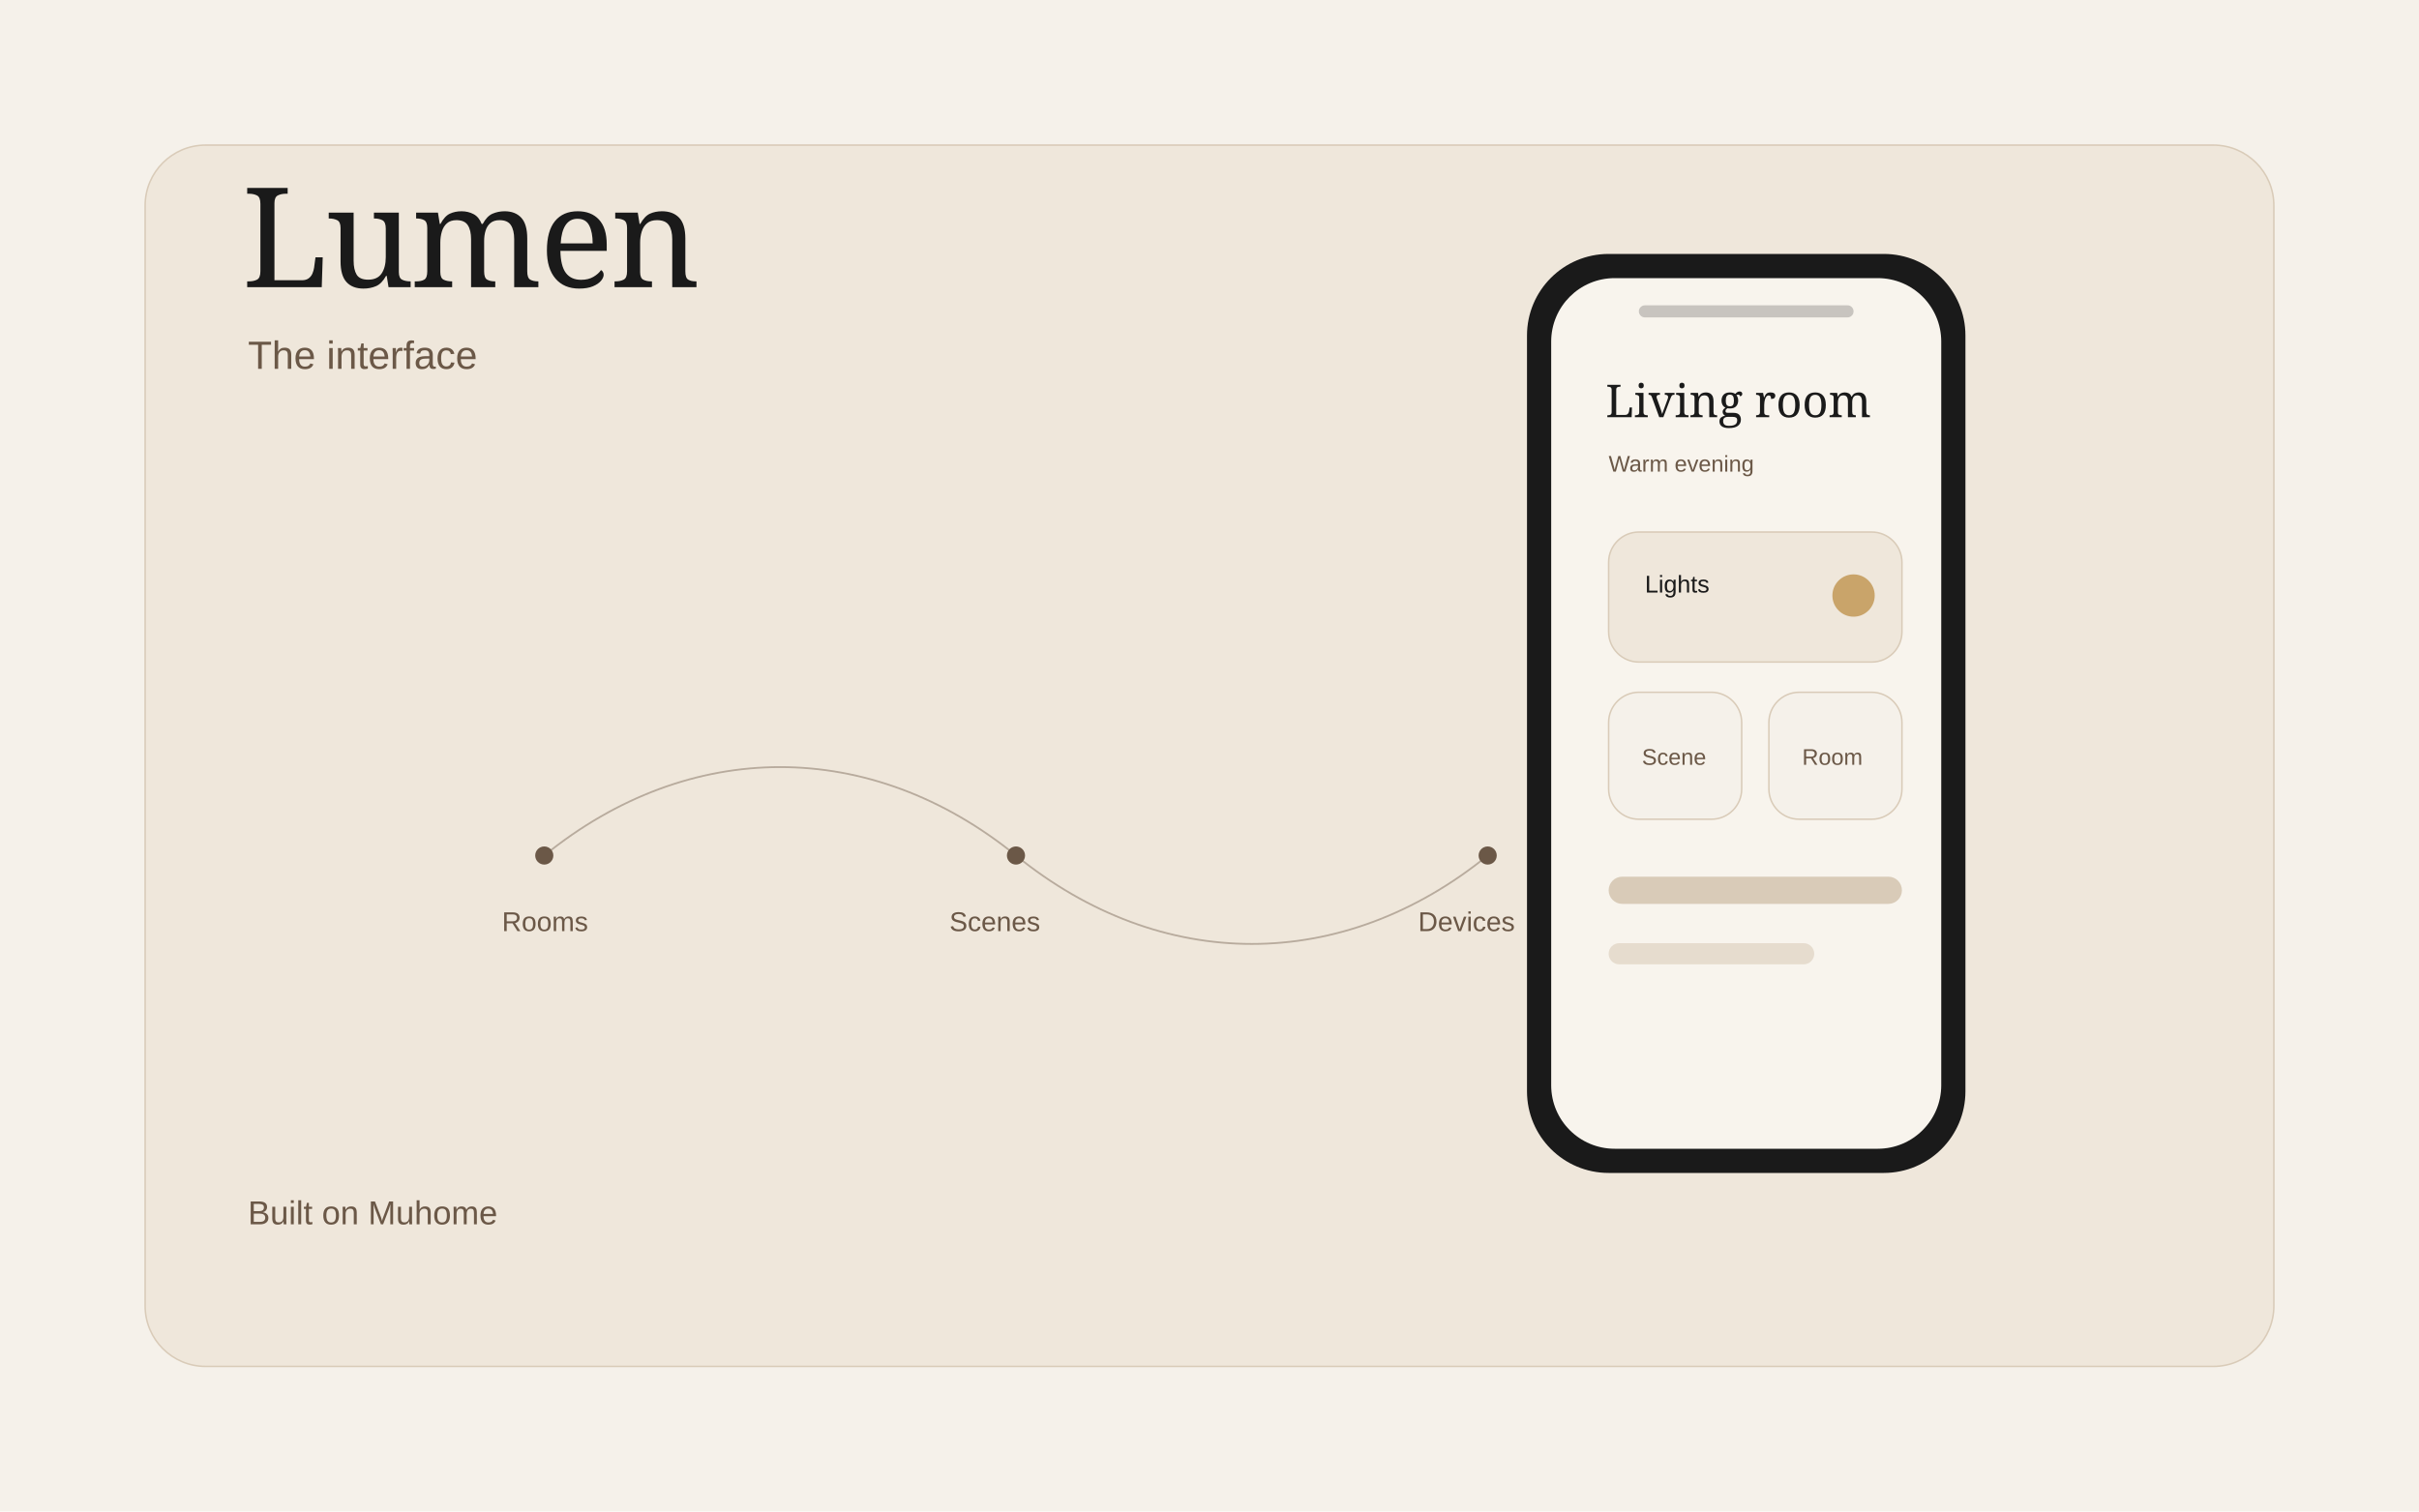
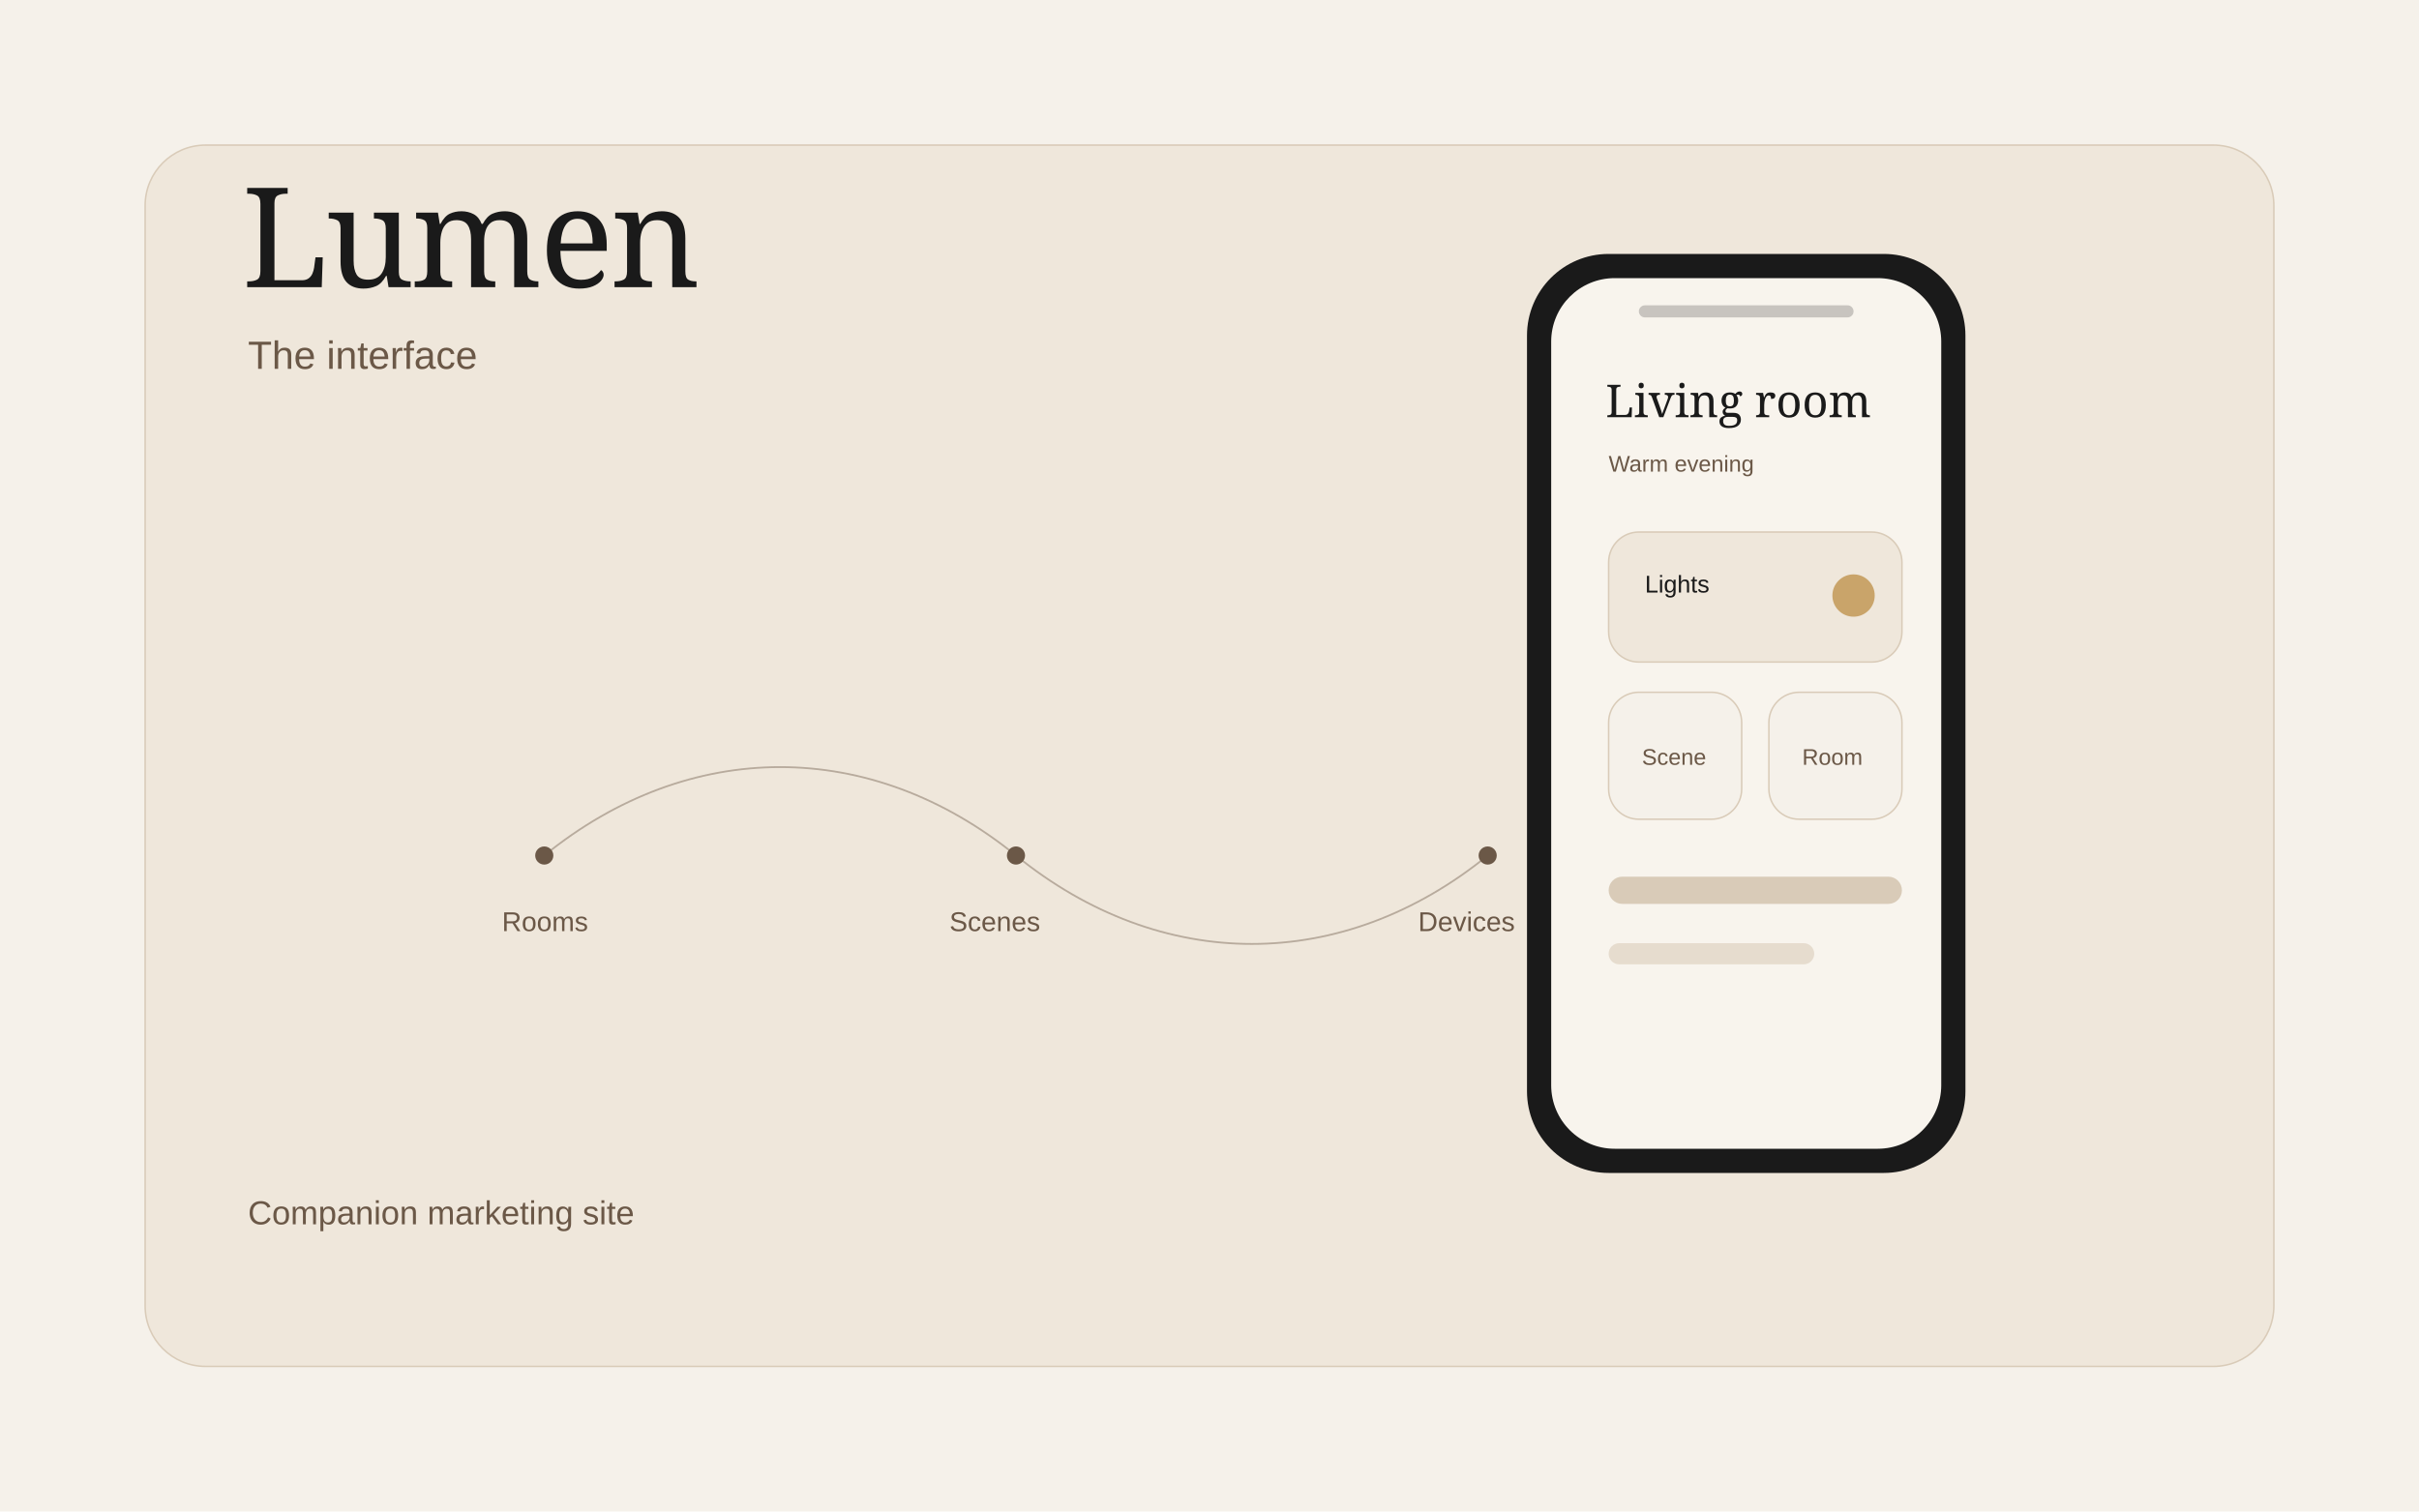
<svg xmlns="http://www.w3.org/2000/svg" width="1600" height="1000" viewBox="0 0 1600 1000" fill="none">
  <rect width="1600" height="1000" fill="#F5F1EA" />
  <rect x="96" y="96" width="1408" height="808" rx="40" fill="#EFE7DB" stroke="#D9CBB8" />
  <text x="160" y="190" fill="#1A1A1A" font-family="Georgia, serif" font-size="92" letter-spacing="-2">Lumen</text>
  <text x="164" y="244" fill="#6B5847" font-family="Raleway, Arial, sans-serif" font-size="26" font-weight="300">The interface</text>
-   <text x="164" y="810" fill="#6B5847" font-family="Raleway, Arial, sans-serif" font-size="22" font-weight="300">Built on Muhome</text>
+   <text x="164" y="810" fill="#6B5847" font-family="Raleway, Arial, sans-serif" font-size="22" font-weight="300">Companion marketing site</text>
  <rect x="1010" y="168" width="290" height="608" rx="54" fill="#1A1A1A" />
  <rect x="1026" y="184" width="258" height="576" rx="42" fill="#F8F4ED" />
  <rect x="1084" y="202" width="142" height="8" rx="4" fill="#1A1A1A" opacity="0.22" />
  <text x="1062" y="276" fill="#1A1A1A" font-family="Georgia, serif" font-size="30">Living room</text>
  <text x="1064" y="312" fill="#6B5847" font-family="Raleway, Arial, sans-serif" font-size="15">Warm evening</text>
  <rect x="1064" y="352" width="194" height="86" rx="20" fill="#EFE7DB" stroke="#D9CBB8" />
  <text x="1088" y="392" fill="#1A1A1A" font-family="Raleway, Arial, sans-serif" font-size="16">Lights</text>
  <circle cx="1226" cy="394" r="14" fill="#C9A46A" />
  <rect x="1064" y="458" width="88" height="84" rx="20" fill="#F5F1EA" stroke="#D9CBB8" />
  <text x="1086" y="506" fill="#6B5847" font-family="Raleway, Arial, sans-serif" font-size="15">Scene</text>
  <rect x="1170" y="458" width="88" height="84" rx="20" fill="#F5F1EA" stroke="#D9CBB8" />
  <text x="1192" y="506" fill="#6B5847" font-family="Raleway, Arial, sans-serif" font-size="15">Room</text>
  <rect x="1064" y="580" width="194" height="18" rx="9" fill="#D9CBB8" />
  <rect x="1064" y="624" width="136" height="14" rx="7" fill="#D9CBB8" opacity="0.58" />
  <path d="M360 566C456 488 576 488 672 566C768 644 888 644 984 566" stroke="#6B5847" stroke-width="1.2" opacity="0.42" />
  <circle cx="360" cy="566" r="6" fill="#6B5847" />
  <circle cx="672" cy="566" r="6" fill="#6B5847" />
  <circle cx="984" cy="566" r="6" fill="#6B5847" />
  <text x="332" y="616" fill="#6B5847" font-family="Raleway, Arial, sans-serif" font-size="18" font-weight="300">Rooms</text>
  <text x="628" y="616" fill="#6B5847" font-family="Raleway, Arial, sans-serif" font-size="18" font-weight="300">Scenes</text>
  <text x="938" y="616" fill="#6B5847" font-family="Raleway, Arial, sans-serif" font-size="18" font-weight="300">Devices</text>
</svg>
